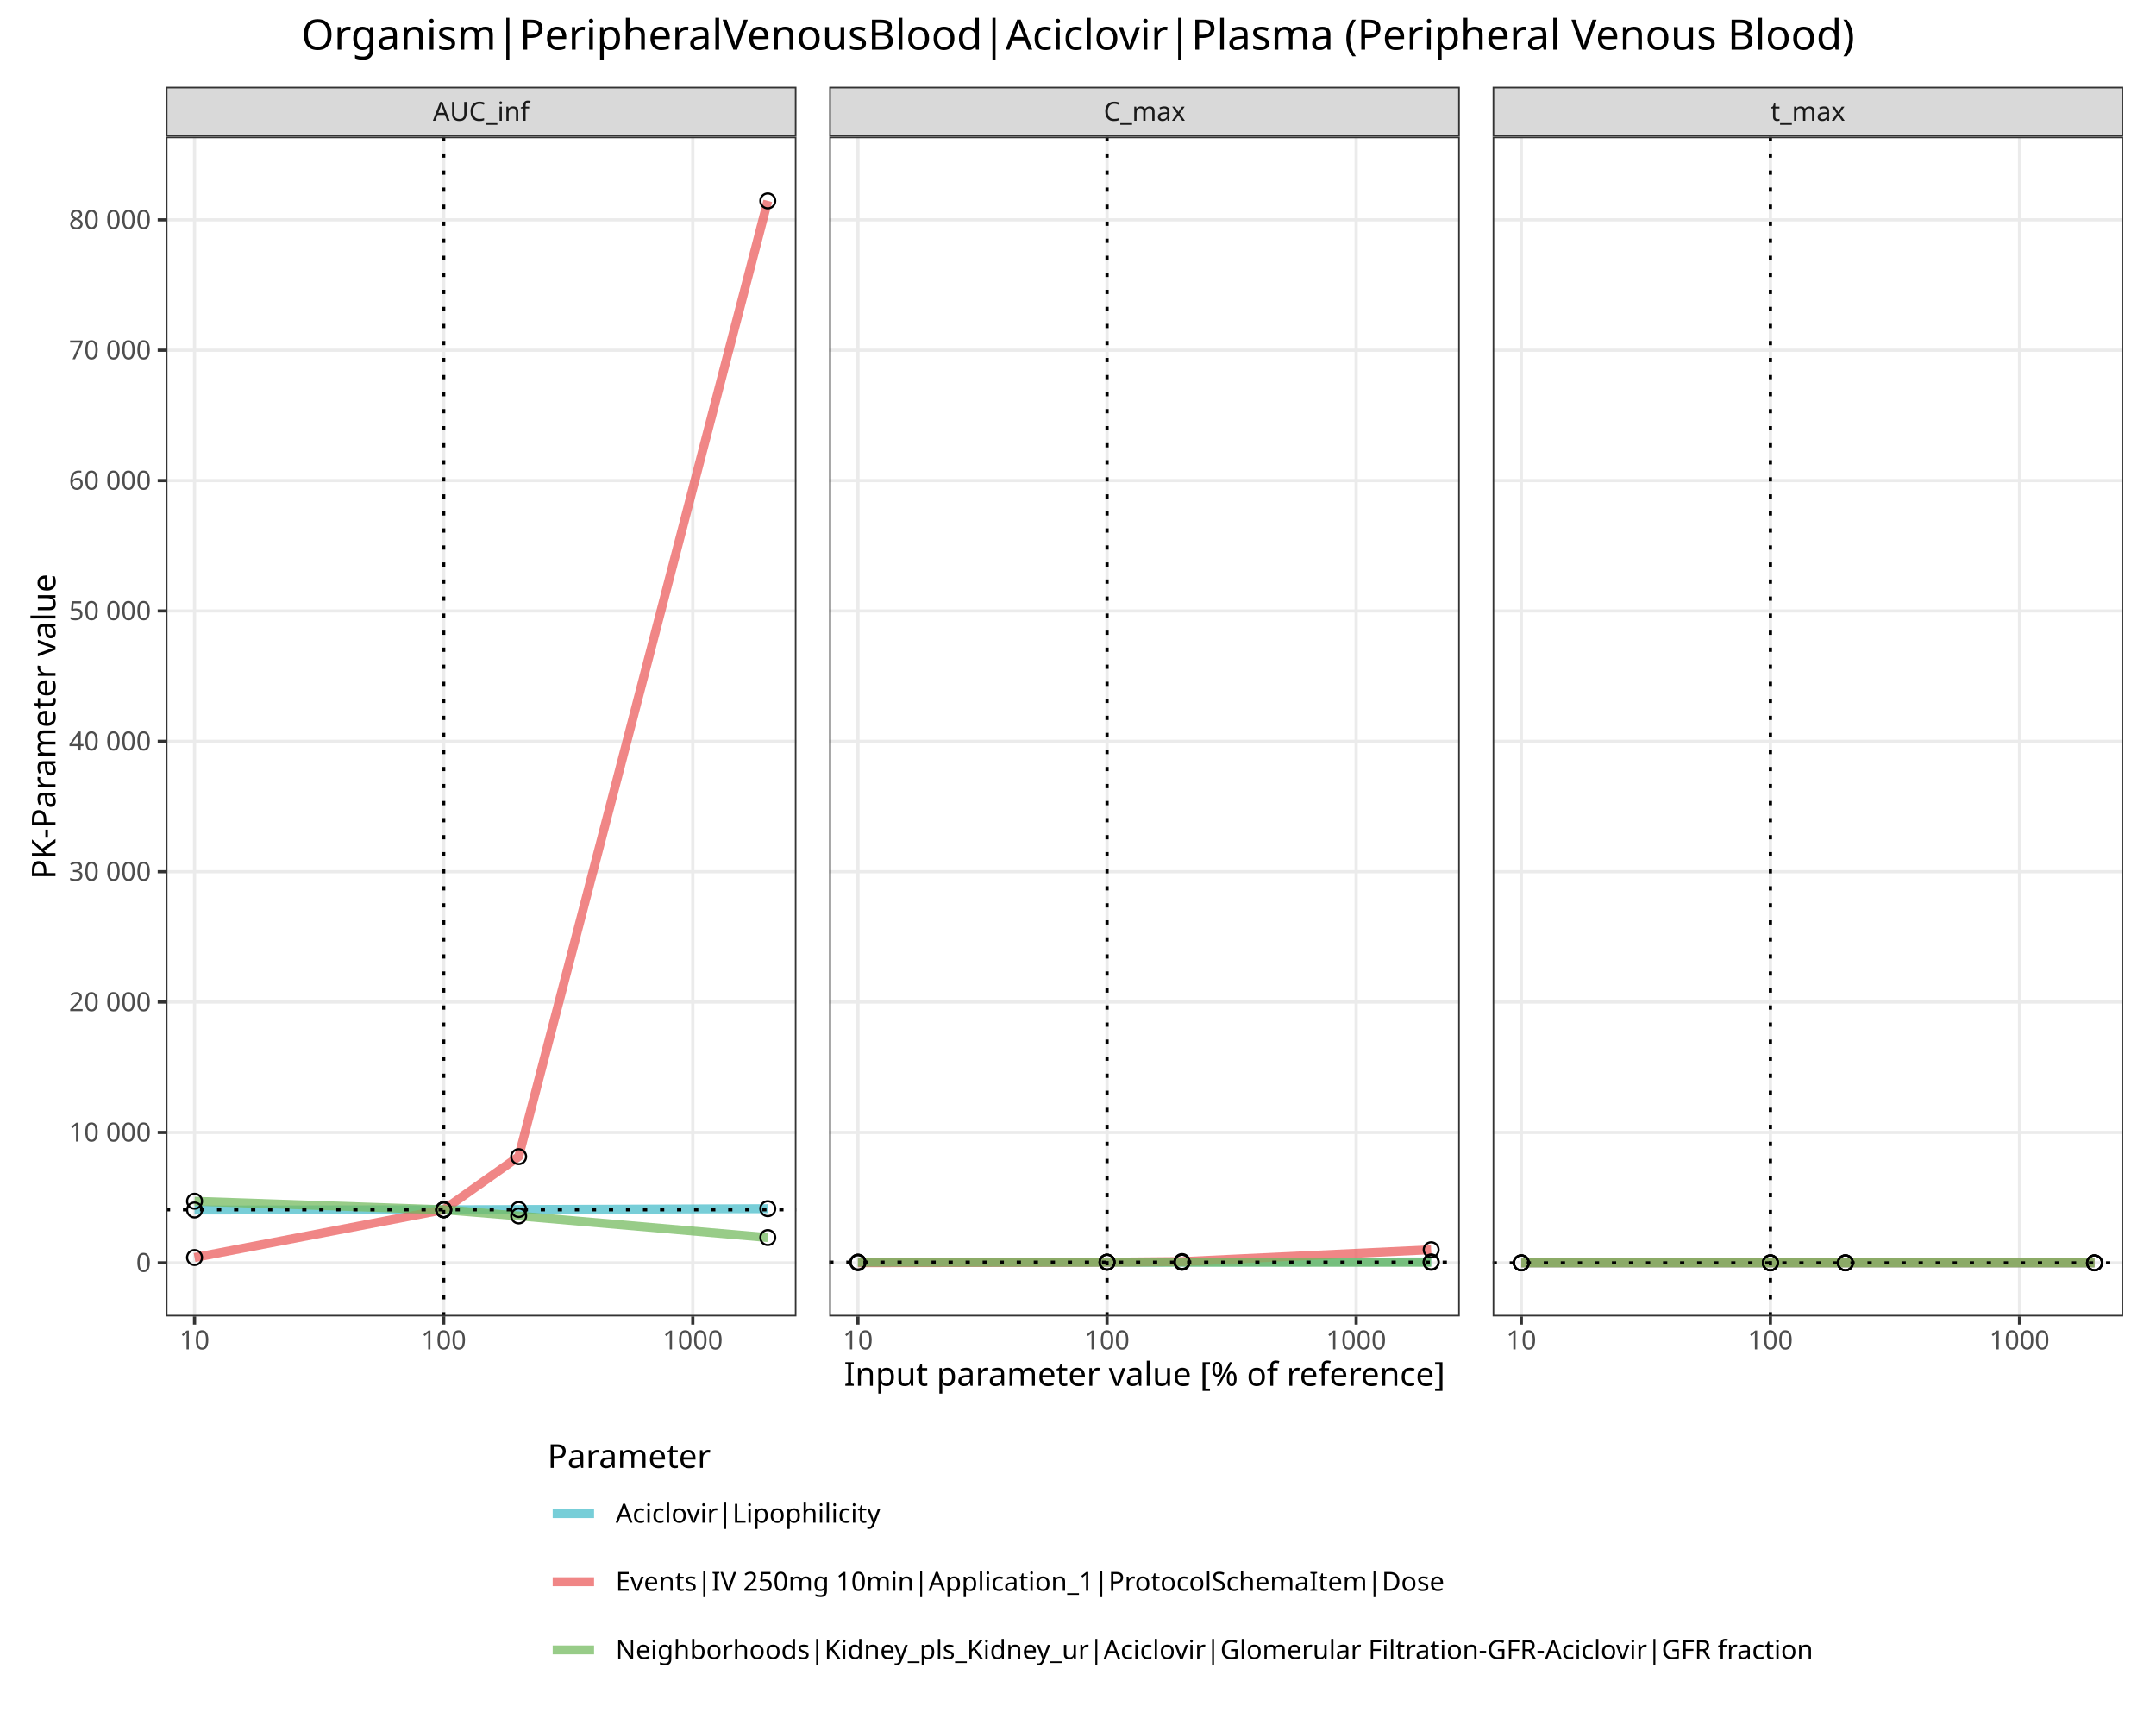
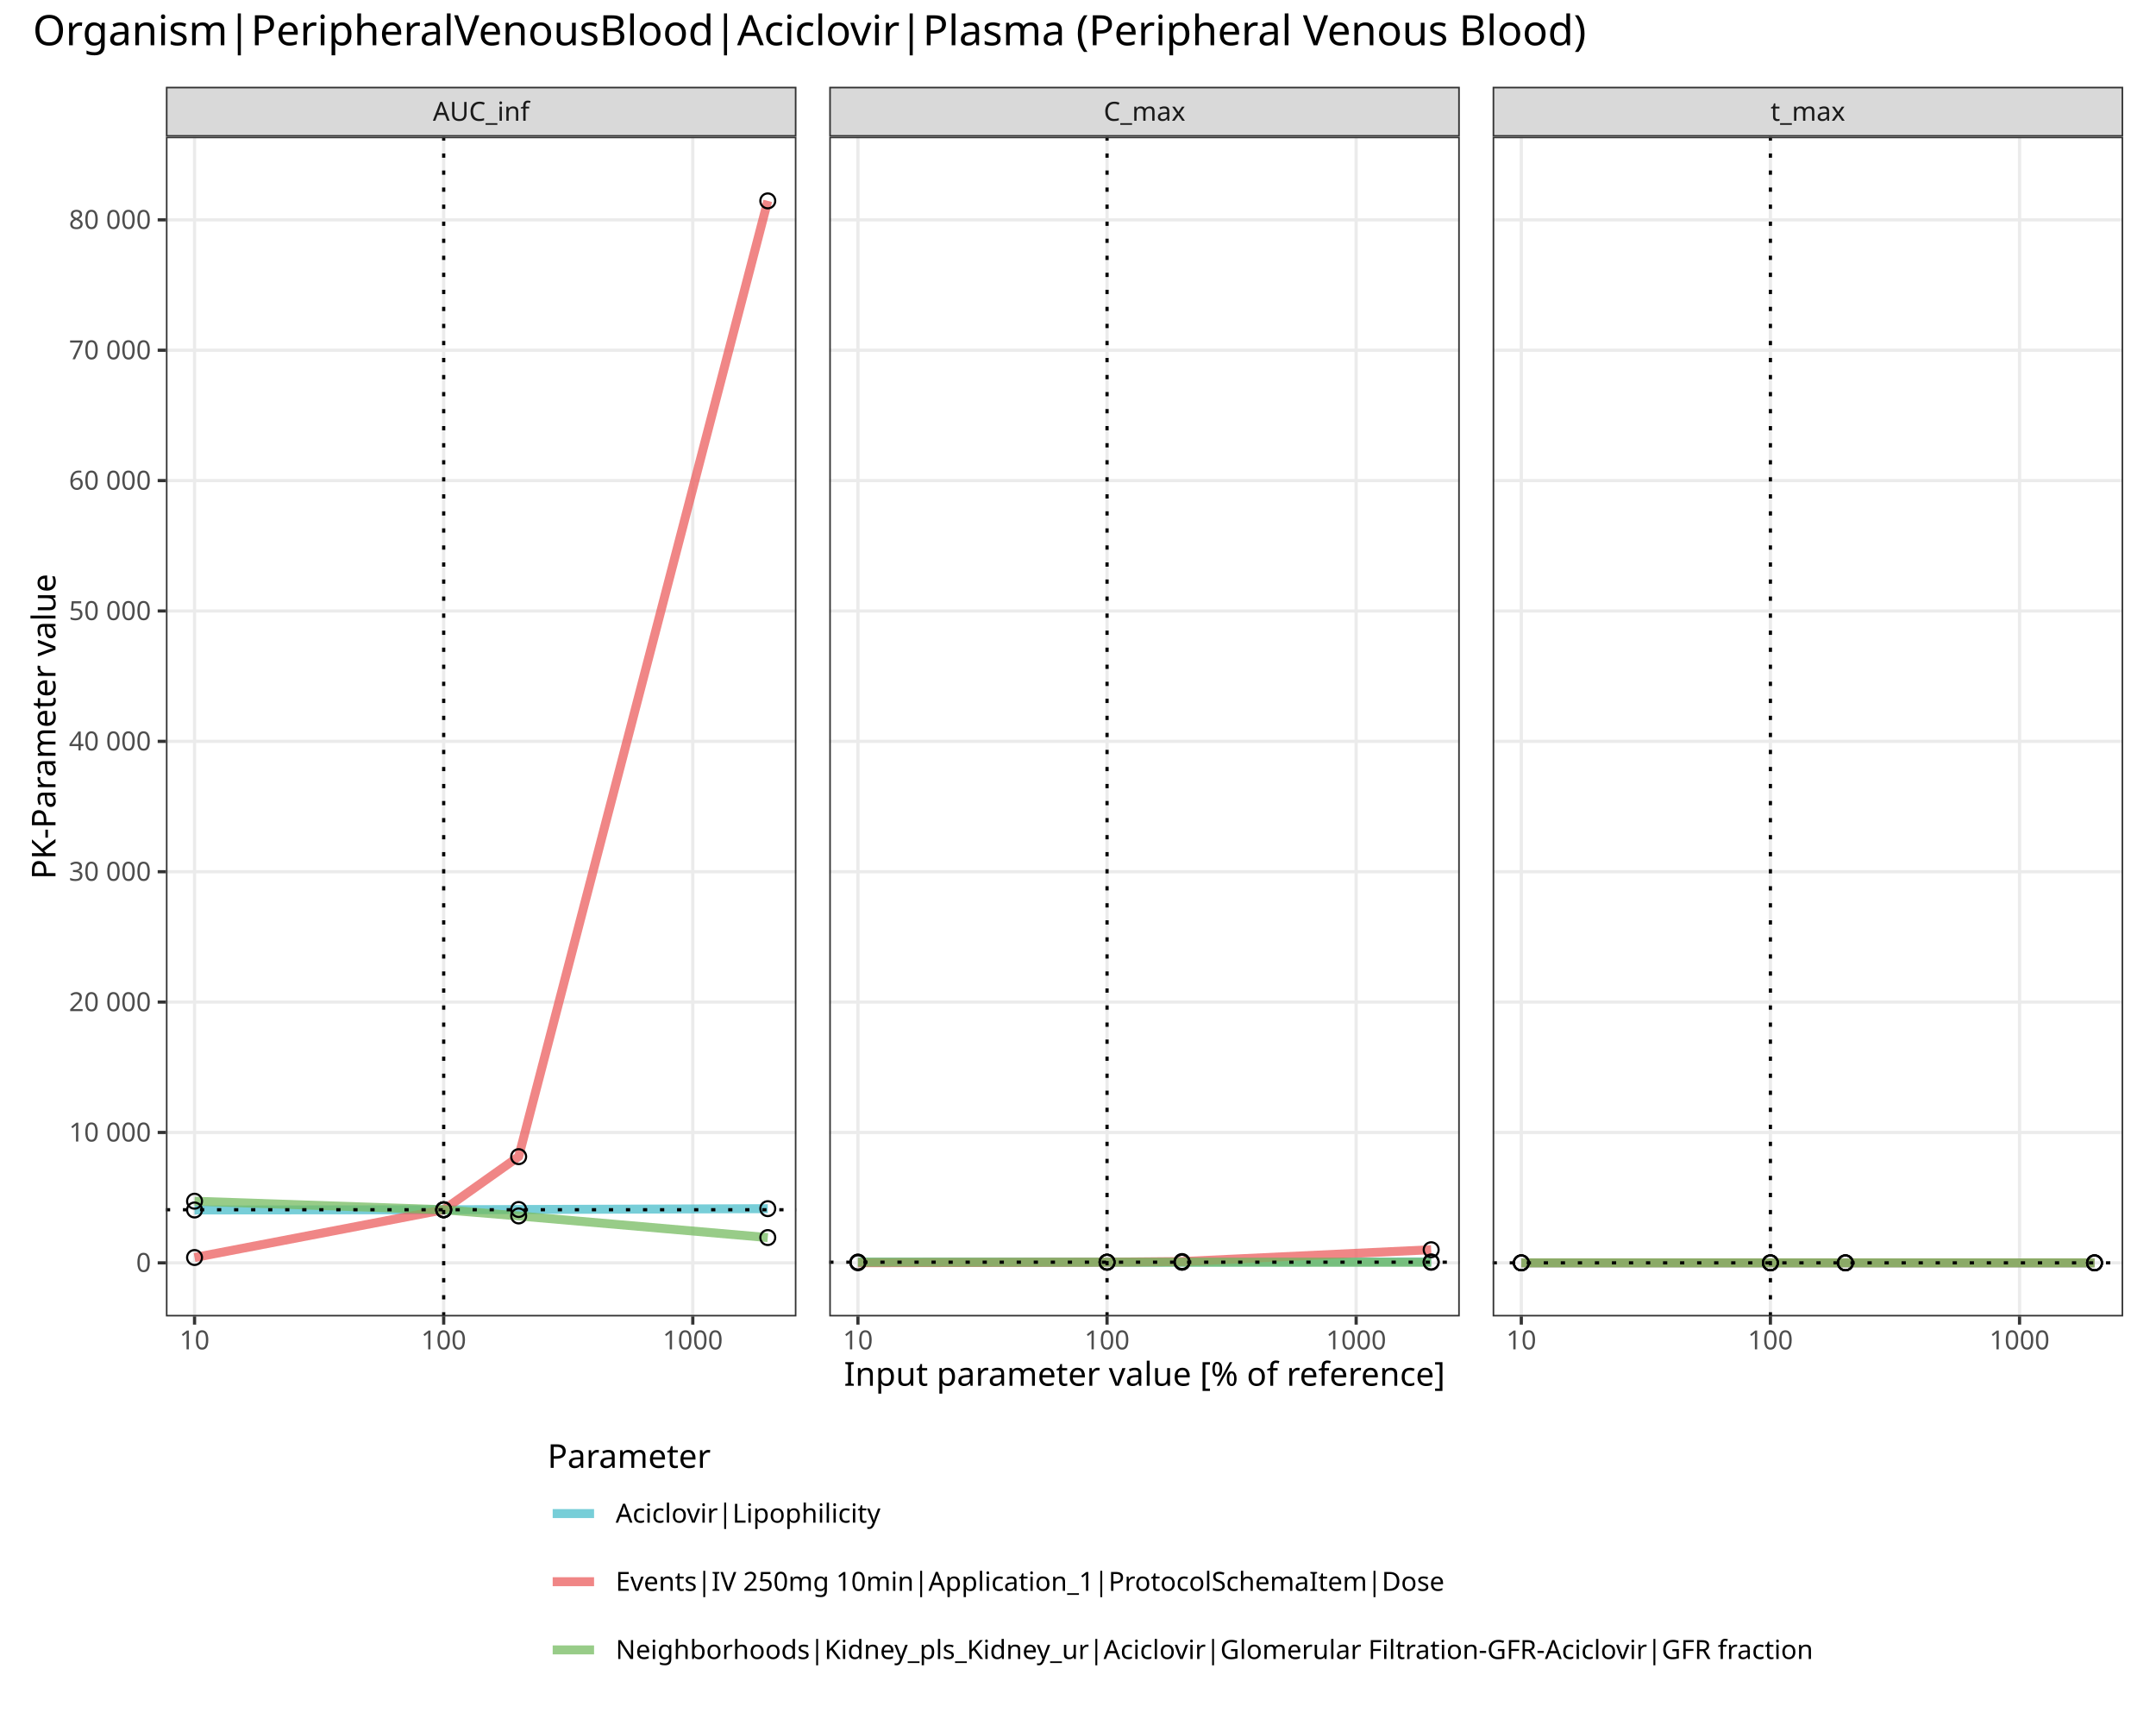
<svg xmlns="http://www.w3.org/2000/svg" class="svglite" data-engine-version="2.0" width="720.00pt" height="576.00pt" viewBox="0 0 720.00 576.00">
  <defs>
    <style type="text/css">
    .svglite line, .svglite polyline, .svglite polygon, .svglite path, .svglite rect, .svglite circle {
      fill: none;
      stroke: #000000;
      stroke-linecap: round;
      stroke-linejoin: round;
      stroke-miterlimit: 10.00;
    }
  </style>
  </defs>
  <rect width="100%" height="100%" style="stroke: none; fill: #FFFFFF;" />
  <defs>
    <clipPath id="cpMC4wMHw3MjAuMDB8MC4wMHw1NzYuMDA=">
      <rect x="0.00" y="0.00" width="720.00" height="576.00" />
    </clipPath>
  </defs>
  <g clip-path="url(#cpMC4wMHw3MjAuMDB8MC4wMHw1NzYuMDA=)">
    <rect x="-0" y="0.00" width="720.00" height="576.00" style="stroke-width: 1.07; stroke: #FFFFFF; fill: #FFFFFF;" />
  </g>
  <defs>
    <clipPath id="cpNTUuNDB8NzA5LjA0fDQ1LjYzfDQzOS41OA==">
      <rect x="55.40" y="45.63" width="653.64" height="393.95" />
    </clipPath>
  </defs>
  <g clip-path="url(#cpNTUuNDB8NzA5LjA0fDQ1LjYzfDQzOS41OA==)">
</g>
  <g clip-path="url(#cpMC4wMHw3MjAuMDB8MC4wMHw1NzYuMDA=)">
</g>
  <defs>
    <clipPath id="cpNS40OHwyNzEuNDV8MjMuNTB8NTcwLjUy">
      <rect x="5.48" y="23.50" width="265.98" height="547.02" />
    </clipPath>
  </defs>
  <g clip-path="url(#cpNS40OHwyNzEuNDV8MjMuNTB8NTcwLjUy)">
    <rect x="5.48" y="23.50" width="265.98" height="547.02" style="stroke-width: 1.07; stroke: #FFFFFF; fill: #FFFFFF;" />
  </g>
  <g clip-path="url(#cpMC4wMHw3MjAuMDB8MC4wMHw1NzYuMDA=)">
</g>
  <defs>
    <clipPath id="cpMjcxLjQ1fDQ5Mi45OXwyMy41MHw1NzAuNTI=">
      <rect x="271.45" y="23.50" width="221.53" height="547.02" />
    </clipPath>
  </defs>
  <g clip-path="url(#cpMjcxLjQ1fDQ5Mi45OXwyMy41MHw1NzAuNTI=)">
    <rect x="271.45" y="23.50" width="221.53" height="547.02" style="stroke-width: 1.07; stroke: #FFFFFF; fill: #FFFFFF;" />
  </g>
  <g clip-path="url(#cpMC4wMHw3MjAuMDB8MC4wMHw1NzYuMDA=)">
</g>
  <defs>
    <clipPath id="cpNDkyLjk5fDcxNC41MnwyMy41MHw1NzAuNTI=">
      <rect x="492.99" y="23.50" width="221.53" height="547.02" />
    </clipPath>
  </defs>
  <g clip-path="url(#cpNDkyLjk5fDcxNC41MnwyMy41MHw1NzAuNTI=)">
    <rect x="492.99" y="23.50" width="221.53" height="547.02" style="stroke-width: 1.07; stroke: #FFFFFF; fill: #FFFFFF;" />
  </g>
  <g clip-path="url(#cpMC4wMHw3MjAuMDB8MC4wMHw1NzYuMDA=)">
</g>
  <defs>
    <clipPath id="cpNTUuNDB8MjY1Ljk4fDQ1LjYzfDQzOS41OA==">
      <rect x="55.40" y="45.63" width="210.57" height="393.95" />
    </clipPath>
  </defs>
  <g clip-path="url(#cpNTUuNDB8MjY1Ljk4fDQ1LjYzfDQzOS41OA==)">
    <rect x="55.40" y="45.63" width="210.57" height="393.95" style="stroke-width: 1.07; stroke: none; fill: #FFFFFF;" />
    <polyline points="55.40,421.68 265.98,421.68 " style="stroke-width: 1.07; stroke: #EBEBEB; stroke-linecap: butt;" />
    <polyline points="55.40,378.14 265.98,378.14 " style="stroke-width: 1.07; stroke: #EBEBEB; stroke-linecap: butt;" />
    <polyline points="55.40,334.61 265.98,334.61 " style="stroke-width: 1.07; stroke: #EBEBEB; stroke-linecap: butt;" />
    <polyline points="55.40,291.08 265.98,291.08 " style="stroke-width: 1.07; stroke: #EBEBEB; stroke-linecap: butt;" />
    <polyline points="55.40,247.54 265.98,247.54 " style="stroke-width: 1.07; stroke: #EBEBEB; stroke-linecap: butt;" />
    <polyline points="55.40,204.01 265.98,204.01 " style="stroke-width: 1.07; stroke: #EBEBEB; stroke-linecap: butt;" />
    <polyline points="55.40,160.47 265.98,160.47 " style="stroke-width: 1.07; stroke: #EBEBEB; stroke-linecap: butt;" />
    <polyline points="55.40,116.94 265.98,116.94 " style="stroke-width: 1.07; stroke: #EBEBEB; stroke-linecap: butt;" />
    <polyline points="55.40,73.41 265.98,73.41 " style="stroke-width: 1.07; stroke: #EBEBEB; stroke-linecap: butt;" />
    <polyline points="64.97,439.58 64.97,45.63 " style="stroke-width: 1.07; stroke: #EBEBEB; stroke-linecap: butt;" />
    <polyline points="148.17,439.58 148.17,45.63 " style="stroke-width: 1.07; stroke: #EBEBEB; stroke-linecap: butt;" />
    <polyline points="231.36,439.58 231.36,45.63 " style="stroke-width: 1.07; stroke: #EBEBEB; stroke-linecap: butt;" />
    <polyline points="64.97,404.03 148.17,403.95 173.21,403.87 256.40,403.59 " style="stroke-width: 2.99; stroke: #4ABDCB; stroke-opacity: 0.75; stroke-linecap: butt;" />
    <polyline points="64.97,419.90 148.17,403.95 173.21,386.22 256.40,67.08 " style="stroke-width: 2.99; stroke: #EA5E5E; stroke-opacity: 0.75; stroke-linecap: butt;" />
    <polyline points="64.97,401.10 148.17,403.95 173.21,406.02 256.40,413.24 " style="stroke-width: 2.99; stroke: #76BB60; stroke-opacity: 0.75; stroke-linecap: butt;" />
    <circle cx="64.97" cy="404.03" r="2.49" style="stroke-width: 0.71;" />
    <circle cx="148.17" cy="403.95" r="2.49" style="stroke-width: 0.71;" />
    <circle cx="173.21" cy="403.87" r="2.49" style="stroke-width: 0.71;" />
    <circle cx="256.40" cy="403.59" r="2.49" style="stroke-width: 0.71;" />
    <circle cx="64.97" cy="419.90" r="2.49" style="stroke-width: 0.71;" />
    <circle cx="148.17" cy="403.95" r="2.49" style="stroke-width: 0.71;" />
    <circle cx="173.21" cy="386.22" r="2.49" style="stroke-width: 0.71;" />
    <circle cx="256.40" cy="67.08" r="2.49" style="stroke-width: 0.71;" />
    <circle cx="64.97" cy="401.10" r="2.49" style="stroke-width: 0.71;" />
    <circle cx="148.17" cy="403.95" r="2.49" style="stroke-width: 0.71;" />
    <circle cx="173.21" cy="406.02" r="2.49" style="stroke-width: 0.71;" />
    <circle cx="256.40" cy="413.24" r="2.49" style="stroke-width: 0.71;" />
    <line x1="55.40" y1="403.95" x2="265.98" y2="403.95" style="stroke-width: 1.07; stroke-dasharray: 1.42,4.27; stroke-linecap: butt;" />
    <line x1="148.17" y1="439.58" x2="148.17" y2="45.63" style="stroke-width: 1.07; stroke-dasharray: 1.42,4.27; stroke-linecap: butt;" />
    <rect x="55.40" y="45.63" width="210.57" height="393.95" style="stroke-width: 1.07; stroke: #333333;" />
  </g>
  <g clip-path="url(#cpMC4wMHw3MjAuMDB8MC4wMHw1NzYuMDA=)">
</g>
  <defs>
    <clipPath id="cpNTUuNDB8MjY1Ljk4fDI4Ljk4fDQ1LjYz">
      <rect x="55.40" y="28.98" width="210.57" height="16.65" />
    </clipPath>
  </defs>
  <g clip-path="url(#cpNTUuNDB8MjY1Ljk4fDI4Ljk4fDQ1LjYz)">
    <rect x="55.40" y="28.98" width="210.57" height="16.65" style="stroke-width: 1.07; stroke: #333333; fill: #D9D9D9;" />
    <text x="160.69" y="40.33" text-anchor="middle" style="font-size: 8.80px; fill: #1A1A1A; font-family: sans;" textLength="32.77px" lengthAdjust="spacingAndGlyphs">AUC_inf</text>
  </g>
  <g clip-path="url(#cpMC4wMHw3MjAuMDB8MC4wMHw1NzYuMDA=)">
    <polyline points="64.97,442.32 64.97,439.58 " style="stroke-width: 1.07; stroke: #333333; stroke-linecap: butt;" />
    <polyline points="148.17,442.32 148.17,439.58 " style="stroke-width: 1.07; stroke: #333333; stroke-linecap: butt;" />
    <polyline points="231.36,442.32 231.36,439.58 " style="stroke-width: 1.07; stroke: #333333; stroke-linecap: butt;" />
    <text x="64.97" y="450.57" text-anchor="middle" style="font-size: 8.80px; fill: #4D4D4D; font-family: sans;" textLength="9.79px" lengthAdjust="spacingAndGlyphs">10</text>
    <text x="148.17" y="450.57" text-anchor="middle" style="font-size: 8.80px; fill: #4D4D4D; font-family: sans;" textLength="14.68px" lengthAdjust="spacingAndGlyphs">100</text>
    <text x="231.36" y="450.57" text-anchor="middle" style="font-size: 8.80px; fill: #4D4D4D; font-family: sans;" textLength="19.58px" lengthAdjust="spacingAndGlyphs">1000</text>
    <text x="50.47" y="424.70" text-anchor="end" style="font-size: 8.80px; fill: #4D4D4D; font-family: sans;" textLength="4.89px" lengthAdjust="spacingAndGlyphs">0</text>
    <text x="50.47" y="381.17" text-anchor="end" style="font-size: 8.80px; fill: #4D4D4D; font-family: sans;" textLength="26.92px" lengthAdjust="spacingAndGlyphs">10 000</text>
    <text x="50.47" y="337.64" text-anchor="end" style="font-size: 8.80px; fill: #4D4D4D; font-family: sans;" textLength="26.92px" lengthAdjust="spacingAndGlyphs">20 000</text>
    <text x="50.47" y="294.10" text-anchor="end" style="font-size: 8.80px; fill: #4D4D4D; font-family: sans;" textLength="26.92px" lengthAdjust="spacingAndGlyphs">30 000</text>
    <text x="50.47" y="250.57" text-anchor="end" style="font-size: 8.80px; fill: #4D4D4D; font-family: sans;" textLength="26.92px" lengthAdjust="spacingAndGlyphs">40 000</text>
    <text x="50.47" y="207.04" text-anchor="end" style="font-size: 8.80px; fill: #4D4D4D; font-family: sans;" textLength="26.92px" lengthAdjust="spacingAndGlyphs">50 000</text>
    <text x="50.47" y="163.50" text-anchor="end" style="font-size: 8.80px; fill: #4D4D4D; font-family: sans;" textLength="26.92px" lengthAdjust="spacingAndGlyphs">60 000</text>
    <text x="50.47" y="119.97" text-anchor="end" style="font-size: 8.80px; fill: #4D4D4D; font-family: sans;" textLength="26.92px" lengthAdjust="spacingAndGlyphs">70 000</text>
    <text x="50.47" y="76.43" text-anchor="end" style="font-size: 8.80px; fill: #4D4D4D; font-family: sans;" textLength="26.92px" lengthAdjust="spacingAndGlyphs">80 000</text>
    <polyline points="52.66,421.68 55.40,421.68 " style="stroke-width: 1.07; stroke: #333333; stroke-linecap: butt;" />
    <polyline points="52.66,378.14 55.40,378.14 " style="stroke-width: 1.07; stroke: #333333; stroke-linecap: butt;" />
    <polyline points="52.66,334.61 55.40,334.61 " style="stroke-width: 1.07; stroke: #333333; stroke-linecap: butt;" />
    <polyline points="52.66,291.08 55.40,291.08 " style="stroke-width: 1.07; stroke: #333333; stroke-linecap: butt;" />
    <polyline points="52.66,247.54 55.40,247.54 " style="stroke-width: 1.07; stroke: #333333; stroke-linecap: butt;" />
    <polyline points="52.66,204.01 55.40,204.01 " style="stroke-width: 1.07; stroke: #333333; stroke-linecap: butt;" />
    <polyline points="52.66,160.47 55.40,160.47 " style="stroke-width: 1.07; stroke: #333333; stroke-linecap: butt;" />
    <polyline points="52.66,116.94 55.40,116.94 " style="stroke-width: 1.07; stroke: #333333; stroke-linecap: butt;" />
    <polyline points="52.66,73.41 55.40,73.41 " style="stroke-width: 1.07; stroke: #333333; stroke-linecap: butt;" />
    <text transform="translate(18.53,242.61) rotate(-90)" text-anchor="middle" style="font-size: 11.00px; font-family: sans;" textLength="99.06px" lengthAdjust="spacingAndGlyphs">PK-Parameter value</text>
  </g>
  <defs>
    <clipPath id="cpMjc2LjkzfDQ4Ny41MXw0NS42M3w0MzkuNTg=">
      <rect x="276.93" y="45.63" width="210.57" height="393.95" />
    </clipPath>
  </defs>
  <g clip-path="url(#cpMjc2LjkzfDQ4Ny41MXw0NS42M3w0MzkuNTg=)">
    <rect x="276.93" y="45.63" width="210.57" height="393.95" style="stroke-width: 1.07; stroke: none; fill: #FFFFFF;" />
    <polyline points="276.93,421.68 487.51,421.68 " style="stroke-width: 1.07; stroke: #EBEBEB; stroke-linecap: butt;" />
    <polyline points="276.93,378.14 487.51,378.14 " style="stroke-width: 1.07; stroke: #EBEBEB; stroke-linecap: butt;" />
    <polyline points="276.93,334.61 487.51,334.61 " style="stroke-width: 1.07; stroke: #EBEBEB; stroke-linecap: butt;" />
    <polyline points="276.93,291.08 487.51,291.08 " style="stroke-width: 1.07; stroke: #EBEBEB; stroke-linecap: butt;" />
    <polyline points="276.93,247.54 487.51,247.54 " style="stroke-width: 1.07; stroke: #EBEBEB; stroke-linecap: butt;" />
    <polyline points="276.93,204.01 487.51,204.01 " style="stroke-width: 1.07; stroke: #EBEBEB; stroke-linecap: butt;" />
    <polyline points="276.93,160.47 487.51,160.47 " style="stroke-width: 1.07; stroke: #EBEBEB; stroke-linecap: butt;" />
    <polyline points="276.93,116.94 487.51,116.94 " style="stroke-width: 1.07; stroke: #EBEBEB; stroke-linecap: butt;" />
    <polyline points="276.93,73.41 487.51,73.41 " style="stroke-width: 1.07; stroke: #EBEBEB; stroke-linecap: butt;" />
    <polyline points="286.51,439.58 286.51,45.63 " style="stroke-width: 1.07; stroke: #EBEBEB; stroke-linecap: butt;" />
    <polyline points="369.70,439.58 369.70,45.63 " style="stroke-width: 1.07; stroke: #EBEBEB; stroke-linecap: butt;" />
    <polyline points="452.89,439.58 452.89,45.63 " style="stroke-width: 1.07; stroke: #EBEBEB; stroke-linecap: butt;" />
    <polyline points="286.51,421.46 369.70,421.46 394.74,421.45 477.94,421.38 " style="stroke-width: 2.99; stroke: #4ABDCB; stroke-opacity: 0.75; stroke-linecap: butt;" />
    <polyline points="286.51,421.65 369.70,421.46 394.74,421.24 477.94,417.30 " style="stroke-width: 2.99; stroke: #EA5E5E; stroke-opacity: 0.75; stroke-linecap: butt;" />
    <polyline points="286.51,421.45 369.70,421.46 394.74,421.46 477.94,421.49 " style="stroke-width: 2.99; stroke: #76BB60; stroke-opacity: 0.75; stroke-linecap: butt;" />
    <circle cx="286.51" cy="421.46" r="2.49" style="stroke-width: 0.71;" />
    <circle cx="369.70" cy="421.46" r="2.49" style="stroke-width: 0.71;" />
    <circle cx="394.74" cy="421.45" r="2.49" style="stroke-width: 0.71;" />
    <circle cx="477.94" cy="421.38" r="2.49" style="stroke-width: 0.71;" />
    <circle cx="286.51" cy="421.65" r="2.49" style="stroke-width: 0.71;" />
    <circle cx="369.70" cy="421.46" r="2.49" style="stroke-width: 0.71;" />
    <circle cx="394.74" cy="421.24" r="2.49" style="stroke-width: 0.71;" />
    <circle cx="477.94" cy="417.30" r="2.49" style="stroke-width: 0.71;" />
    <circle cx="286.51" cy="421.45" r="2.49" style="stroke-width: 0.71;" />
    <circle cx="369.70" cy="421.46" r="2.49" style="stroke-width: 0.71;" />
    <circle cx="394.74" cy="421.46" r="2.49" style="stroke-width: 0.71;" />
    <circle cx="477.94" cy="421.49" r="2.49" style="stroke-width: 0.71;" />
    <line x1="276.93" y1="421.46" x2="487.51" y2="421.46" style="stroke-width: 1.07; stroke-dasharray: 1.42,4.27; stroke-linecap: butt;" />
    <line x1="369.70" y1="439.58" x2="369.70" y2="45.63" style="stroke-width: 1.07; stroke-dasharray: 1.42,4.27; stroke-linecap: butt;" />
    <rect x="276.93" y="45.63" width="210.57" height="393.95" style="stroke-width: 1.07; stroke: #333333;" />
  </g>
  <g clip-path="url(#cpMC4wMHw3MjAuMDB8MC4wMHw1NzYuMDA=)">
</g>
  <defs>
    <clipPath id="cpMjc2LjkzfDQ4Ny41MXwyOC45OHw0NS42Mw==">
      <rect x="276.93" y="28.98" width="210.57" height="16.65" />
    </clipPath>
  </defs>
  <g clip-path="url(#cpMjc2LjkzfDQ4Ny41MXwyOC45OHw0NS42Mw==)">
    <rect x="276.93" y="28.98" width="210.57" height="16.65" style="stroke-width: 1.07; stroke: #333333; fill: #D9D9D9;" />
    <text x="382.22" y="40.33" text-anchor="middle" style="font-size: 8.80px; fill: #1A1A1A; font-family: sans;" textLength="27.88px" lengthAdjust="spacingAndGlyphs">C_max</text>
  </g>
  <g clip-path="url(#cpMC4wMHw3MjAuMDB8MC4wMHw1NzYuMDA=)">
    <polyline points="286.51,442.32 286.51,439.58 " style="stroke-width: 1.07; stroke: #333333; stroke-linecap: butt;" />
    <polyline points="369.70,442.32 369.70,439.58 " style="stroke-width: 1.07; stroke: #333333; stroke-linecap: butt;" />
    <polyline points="452.89,442.32 452.89,439.58 " style="stroke-width: 1.07; stroke: #333333; stroke-linecap: butt;" />
    <text x="286.51" y="450.57" text-anchor="middle" style="font-size: 8.80px; fill: #4D4D4D; font-family: sans;" textLength="9.79px" lengthAdjust="spacingAndGlyphs">10</text>
    <text x="369.70" y="450.57" text-anchor="middle" style="font-size: 8.80px; fill: #4D4D4D; font-family: sans;" textLength="14.68px" lengthAdjust="spacingAndGlyphs">100</text>
    <text x="452.89" y="450.57" text-anchor="middle" style="font-size: 8.80px; fill: #4D4D4D; font-family: sans;" textLength="19.58px" lengthAdjust="spacingAndGlyphs">1000</text>
  </g>
  <defs>
    <clipPath id="cpNDk4LjQ3fDcwOS4wNHw0NS42M3w0MzkuNTg=">
      <rect x="498.47" y="45.63" width="210.57" height="393.95" />
    </clipPath>
  </defs>
  <g clip-path="url(#cpNDk4LjQ3fDcwOS4wNHw0NS42M3w0MzkuNTg=)">
    <rect x="498.47" y="45.63" width="210.57" height="393.95" style="stroke-width: 1.07; stroke: none; fill: #FFFFFF;" />
    <polyline points="498.47,421.68 709.04,421.68 " style="stroke-width: 1.07; stroke: #EBEBEB; stroke-linecap: butt;" />
    <polyline points="498.47,378.14 709.04,378.14 " style="stroke-width: 1.07; stroke: #EBEBEB; stroke-linecap: butt;" />
    <polyline points="498.47,334.61 709.04,334.61 " style="stroke-width: 1.07; stroke: #EBEBEB; stroke-linecap: butt;" />
    <polyline points="498.47,291.08 709.04,291.08 " style="stroke-width: 1.07; stroke: #EBEBEB; stroke-linecap: butt;" />
    <polyline points="498.47,247.54 709.04,247.54 " style="stroke-width: 1.07; stroke: #EBEBEB; stroke-linecap: butt;" />
    <polyline points="498.47,204.01 709.04,204.01 " style="stroke-width: 1.07; stroke: #EBEBEB; stroke-linecap: butt;" />
    <polyline points="498.47,160.47 709.04,160.47 " style="stroke-width: 1.07; stroke: #EBEBEB; stroke-linecap: butt;" />
    <polyline points="498.47,116.94 709.04,116.94 " style="stroke-width: 1.07; stroke: #EBEBEB; stroke-linecap: butt;" />
    <polyline points="498.47,73.41 709.04,73.41 " style="stroke-width: 1.07; stroke: #EBEBEB; stroke-linecap: butt;" />
    <polyline points="508.04,439.58 508.04,45.63 " style="stroke-width: 1.07; stroke: #EBEBEB; stroke-linecap: butt;" />
    <polyline points="591.23,439.58 591.23,45.63 " style="stroke-width: 1.07; stroke: #EBEBEB; stroke-linecap: butt;" />
    <polyline points="674.43,439.58 674.43,45.63 " style="stroke-width: 1.07; stroke: #EBEBEB; stroke-linecap: butt;" />
    <polyline points="508.04,421.68 591.23,421.68 616.28,421.68 699.47,421.68 " style="stroke-width: 2.99; stroke: #4ABDCB; stroke-opacity: 0.75; stroke-linecap: butt;" />
    <polyline points="508.04,421.68 591.23,421.68 616.28,421.68 699.47,421.68 " style="stroke-width: 2.99; stroke: #EA5E5E; stroke-opacity: 0.75; stroke-linecap: butt;" />
    <polyline points="508.04,421.68 591.23,421.68 616.28,421.68 699.47,421.68 " style="stroke-width: 2.99; stroke: #76BB60; stroke-opacity: 0.75; stroke-linecap: butt;" />
    <circle cx="508.04" cy="421.68" r="2.49" style="stroke-width: 0.71;" />
    <circle cx="591.23" cy="421.68" r="2.49" style="stroke-width: 0.71;" />
    <circle cx="616.28" cy="421.68" r="2.49" style="stroke-width: 0.71;" />
    <circle cx="699.47" cy="421.68" r="2.49" style="stroke-width: 0.71;" />
    <circle cx="508.04" cy="421.68" r="2.49" style="stroke-width: 0.71;" />
    <circle cx="591.23" cy="421.68" r="2.49" style="stroke-width: 0.71;" />
    <circle cx="616.28" cy="421.68" r="2.49" style="stroke-width: 0.71;" />
    <circle cx="699.47" cy="421.68" r="2.49" style="stroke-width: 0.71;" />
    <circle cx="508.04" cy="421.68" r="2.49" style="stroke-width: 0.71;" />
    <circle cx="591.23" cy="421.68" r="2.49" style="stroke-width: 0.71;" />
    <circle cx="616.28" cy="421.68" r="2.49" style="stroke-width: 0.71;" />
    <circle cx="699.47" cy="421.68" r="2.49" style="stroke-width: 0.71;" />
    <line x1="498.47" y1="421.68" x2="709.04" y2="421.68" style="stroke-width: 1.07; stroke-dasharray: 1.42,4.27; stroke-linecap: butt;" />
    <line x1="591.23" y1="439.58" x2="591.23" y2="45.63" style="stroke-width: 1.07; stroke-dasharray: 1.42,4.27; stroke-linecap: butt;" />
    <rect x="498.47" y="45.63" width="210.57" height="393.95" style="stroke-width: 1.07; stroke: #333333;" />
  </g>
  <g clip-path="url(#cpMC4wMHw3MjAuMDB8MC4wMHw1NzYuMDA=)">
</g>
  <defs>
    <clipPath id="cpNDk4LjQ3fDcwOS4wNHwyOC45OHw0NS42Mw==">
      <rect x="498.47" y="28.98" width="210.57" height="16.65" />
    </clipPath>
  </defs>
  <g clip-path="url(#cpNDk4LjQ3fDcwOS4wNHwyOC45OHw0NS42Mw==)">
    <rect x="498.47" y="28.98" width="210.57" height="16.65" style="stroke-width: 1.07; stroke: #333333; fill: #D9D9D9;" />
    <text x="603.75" y="40.33" text-anchor="middle" style="font-size: 8.80px; fill: #1A1A1A; font-family: sans;" textLength="23.97px" lengthAdjust="spacingAndGlyphs">t_max</text>
  </g>
  <g clip-path="url(#cpMC4wMHw3MjAuMDB8MC4wMHw1NzYuMDA=)">
    <polyline points="508.04,442.32 508.04,439.58 " style="stroke-width: 1.07; stroke: #333333; stroke-linecap: butt;" />
    <polyline points="591.23,442.32 591.23,439.58 " style="stroke-width: 1.07; stroke: #333333; stroke-linecap: butt;" />
    <polyline points="674.43,442.32 674.43,439.58 " style="stroke-width: 1.07; stroke: #333333; stroke-linecap: butt;" />
    <text x="508.04" y="450.57" text-anchor="middle" style="font-size: 8.80px; fill: #4D4D4D; font-family: sans;" textLength="9.79px" lengthAdjust="spacingAndGlyphs">10</text>
    <text x="591.23" y="450.57" text-anchor="middle" style="font-size: 8.80px; fill: #4D4D4D; font-family: sans;" textLength="14.68px" lengthAdjust="spacingAndGlyphs">100</text>
    <text x="674.43" y="450.57" text-anchor="middle" style="font-size: 8.80px; fill: #4D4D4D; font-family: sans;" textLength="19.58px" lengthAdjust="spacingAndGlyphs">1000</text>
    <text x="382.22" y="462.71" text-anchor="middle" style="font-size: 11.00px; font-family: sans;" textLength="187.73px" lengthAdjust="spacingAndGlyphs">Input parameter value [% of reference]</text>
    <rect x="177.36" y="475.95" width="409.72" height="89.09" style="stroke-width: 1.07; stroke: none; fill: #FFFFFF;" />
    <text x="182.84" y="490.14" style="font-size: 11.00px; font-family: sans;" textLength="51.36px" lengthAdjust="spacingAndGlyphs">Parameter</text>
    <rect x="182.84" y="496.76" width="17.28" height="17.28" style="stroke-width: 1.07; stroke: none; fill: #FFFFFF;" />
    <line x1="184.57" y1="505.40" x2="198.39" y2="505.40" style="stroke-width: 2.99; stroke: #4ABDCB; stroke-opacity: 0.75; stroke-linecap: butt;" />
    <rect x="182.84" y="519.52" width="17.28" height="17.28" style="stroke-width: 1.07; stroke: none; fill: #FFFFFF;" />
    <line x1="184.57" y1="528.16" x2="198.39" y2="528.16" style="stroke-width: 2.99; stroke: #EA5E5E; stroke-opacity: 0.75; stroke-linecap: butt;" />
    <rect x="182.84" y="542.28" width="17.28" height="17.28" style="stroke-width: 1.07; stroke: none; fill: #FFFFFF;" />
    <line x1="184.57" y1="550.92" x2="198.39" y2="550.92" style="stroke-width: 2.99; stroke: #76BB60; stroke-opacity: 0.75; stroke-linecap: butt;" />
    <text x="205.60" y="508.43" style="font-size: 8.80px; font-family: sans;" textLength="80.55px" lengthAdjust="spacingAndGlyphs">Aciclovir|Lipophilicity</text>
    <text x="205.60" y="531.19" style="font-size: 8.80px; font-family: sans;" textLength="255.24px" lengthAdjust="spacingAndGlyphs">Events|IV 250mg 10min|Application_1|ProtocolSchemaItem|Dose</text>
    <text x="205.60" y="553.95" style="font-size: 8.80px; font-family: sans;" textLength="376.00px" lengthAdjust="spacingAndGlyphs">Neighborhoods|Kidney_pls_Kidney_ur|Aciclovir|Glomerular Filtration-GFR-Aciclovir|GFR fraction</text>
-     <text x="360.00" y="16.57" text-anchor="middle" style="font-size: 14.00px; font-family: sans;" textLength="485.66px" lengthAdjust="spacingAndGlyphs">Organism|PeripheralVenousBlood|Aciclovir|Plasma (Peripheral Venous Blood)</text>
+     <text x="10.96" y="15.11" style="font-size: 14.00px; font-family: sans;" textLength="485.66px" lengthAdjust="spacingAndGlyphs">Organism|PeripheralVenousBlood|Aciclovir|Plasma (Peripheral Venous Blood)</text>
  </g>
</svg>
